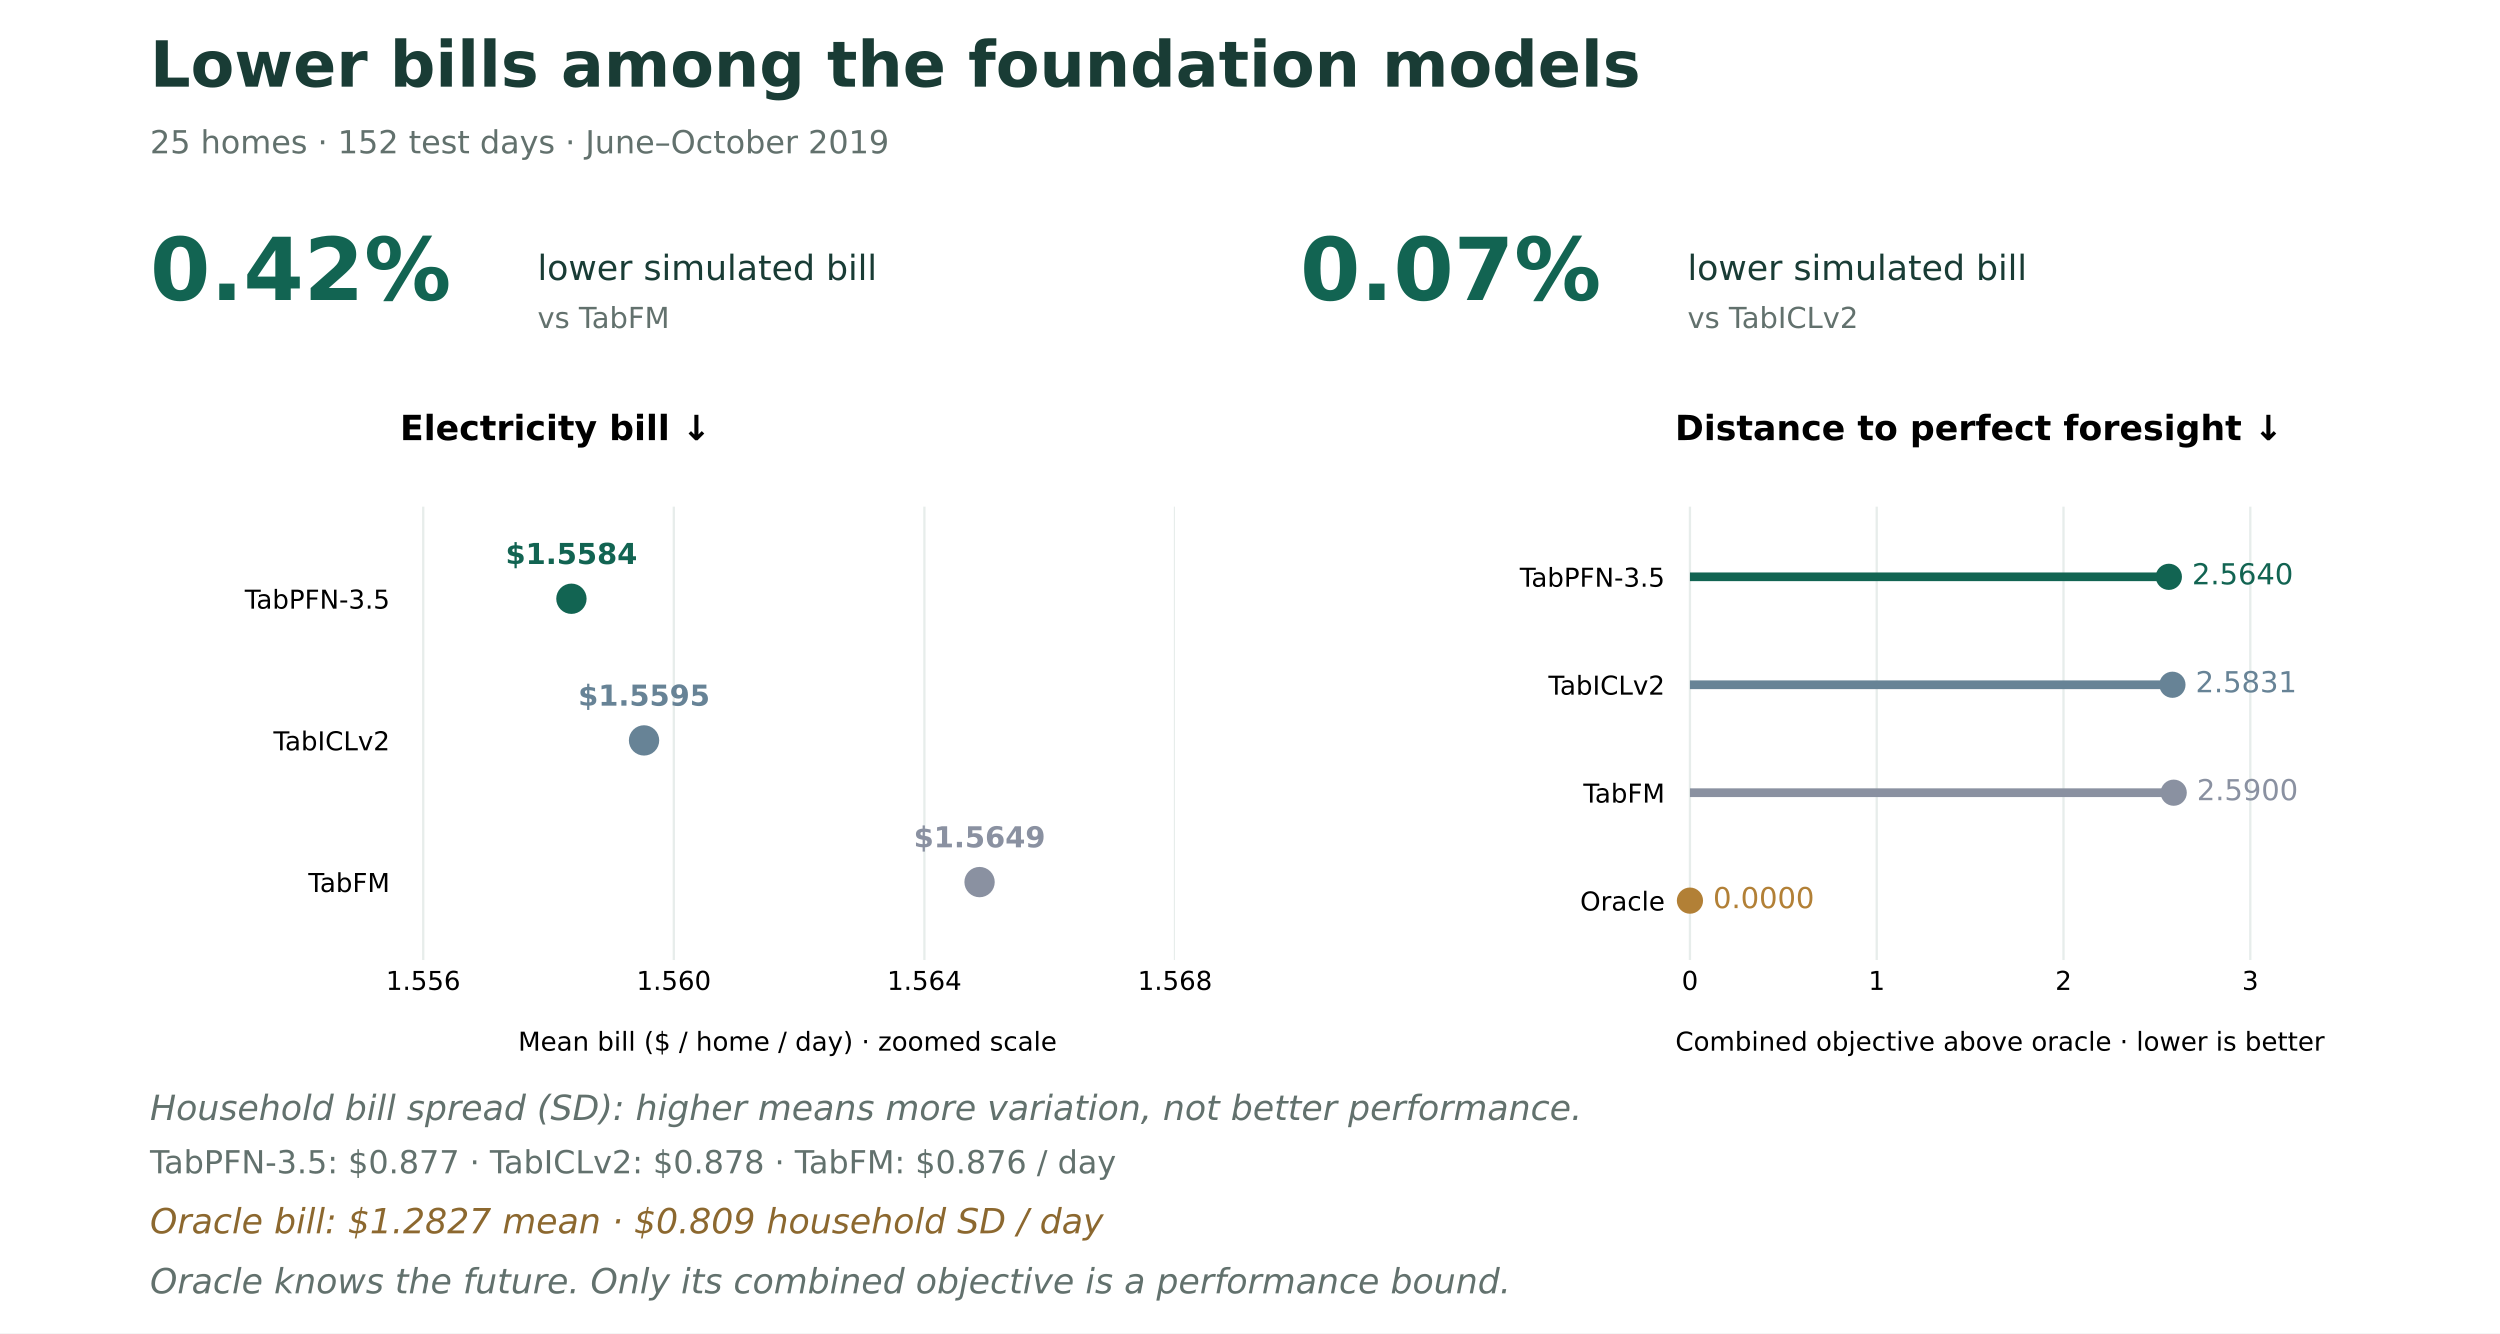
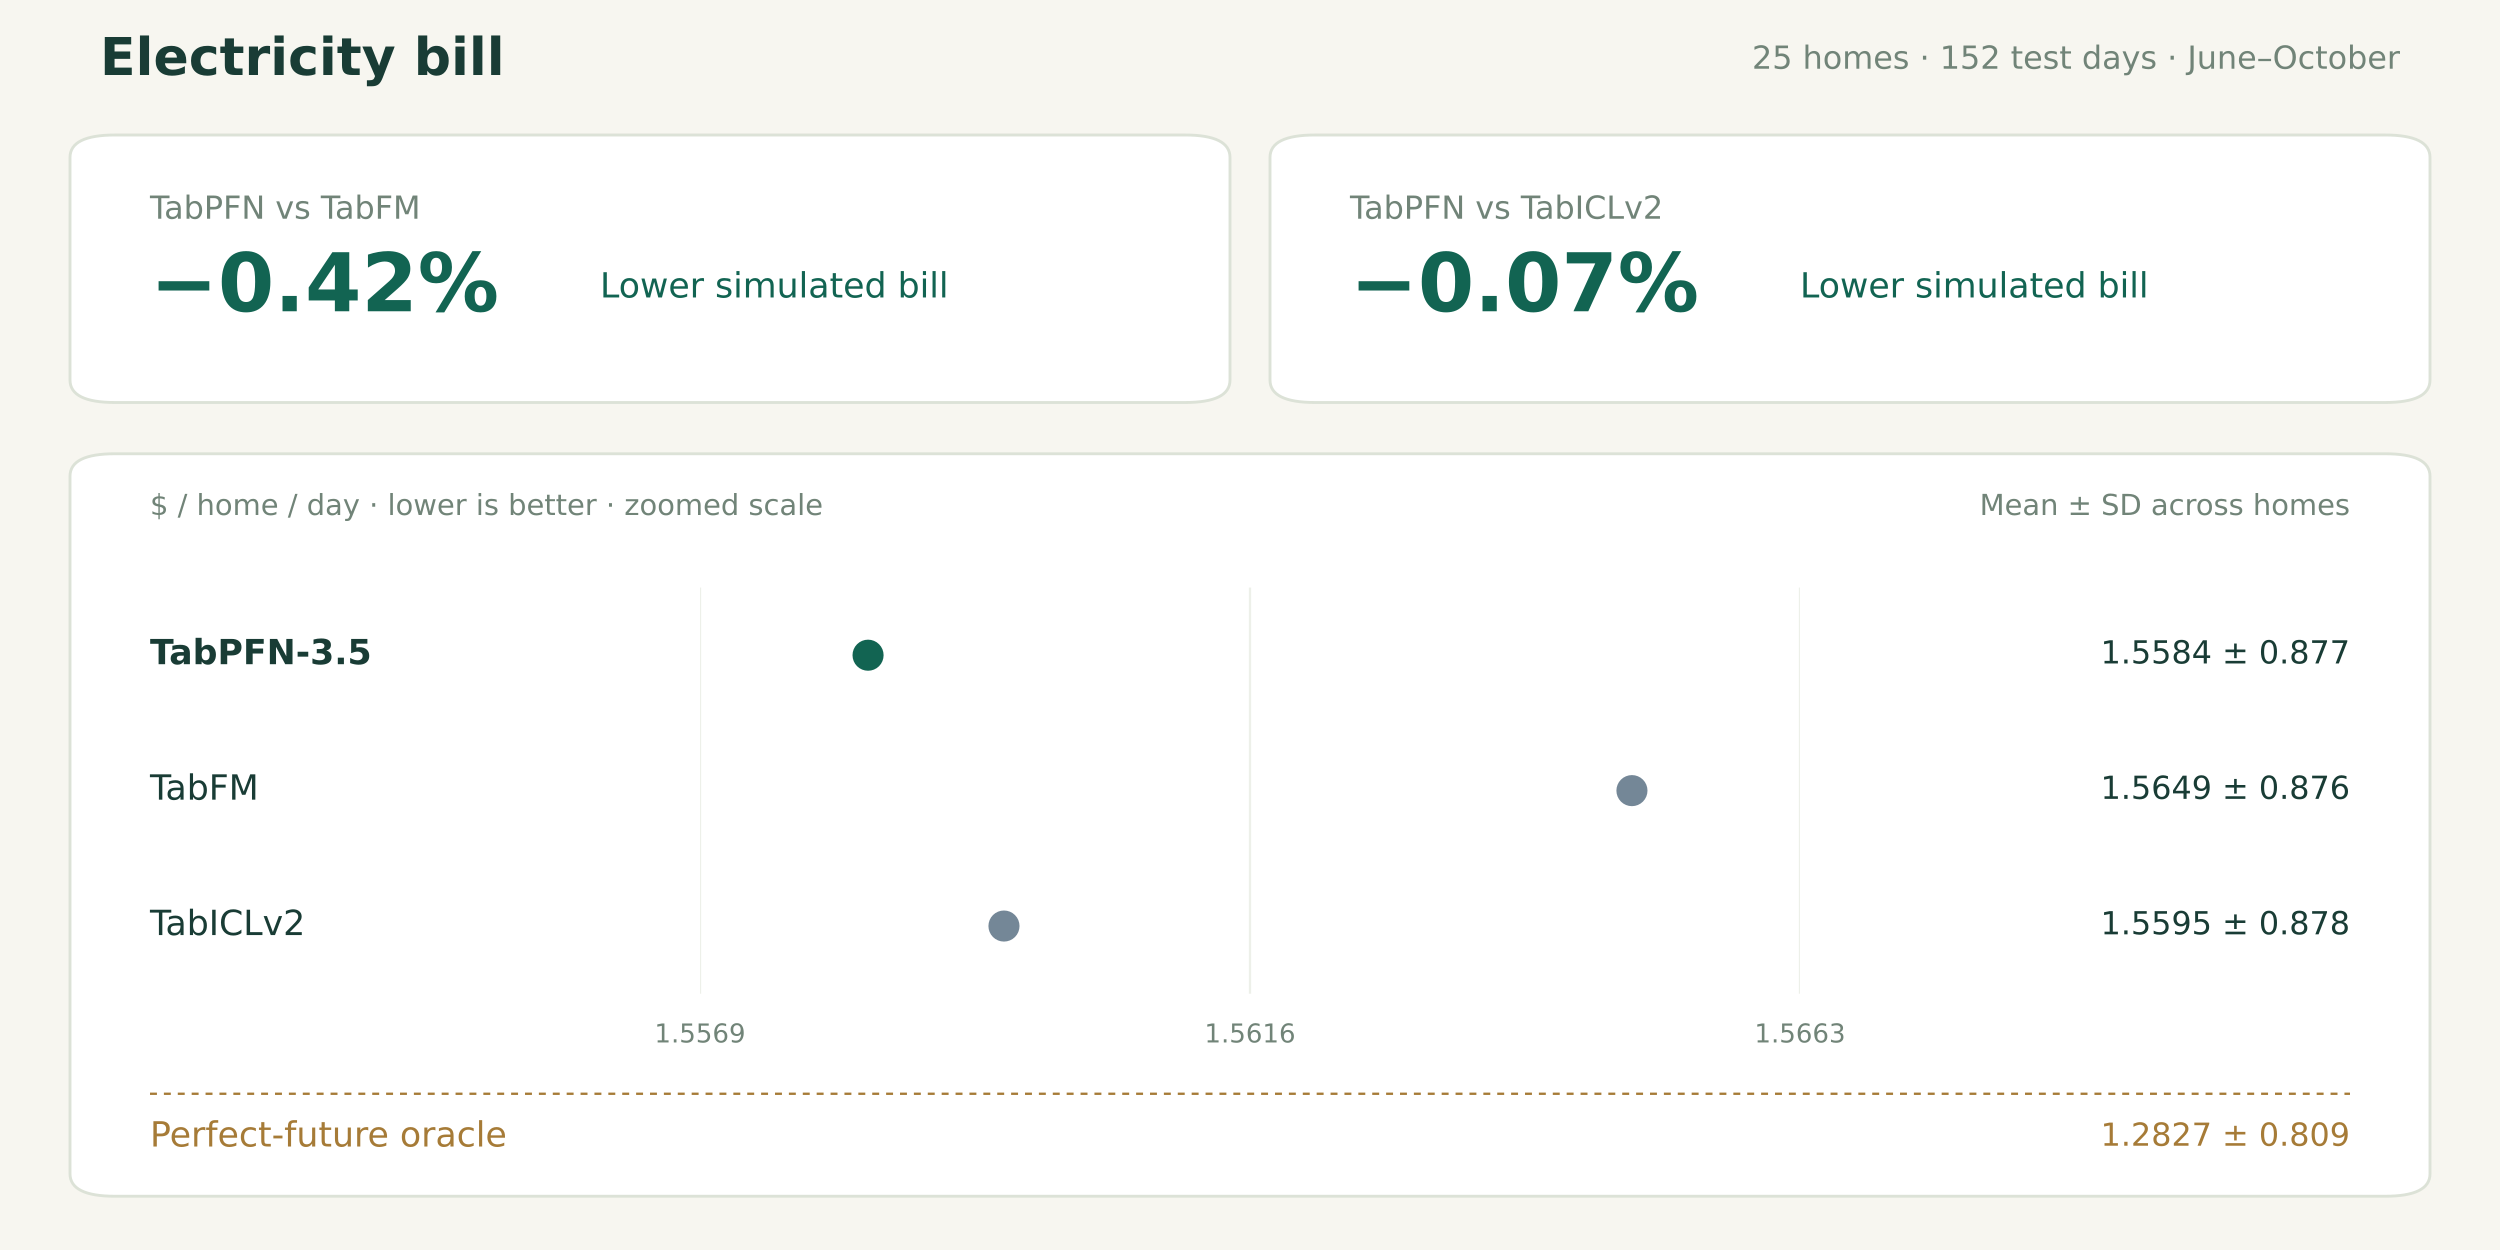
- <svg xmlns="http://www.w3.org/2000/svg" xmlns:xlink="http://www.w3.org/1999/xlink" width="864pt" height="460.8pt" viewBox="0 0 864 460.8" version="1.1">
+ <svg xmlns="http://www.w3.org/2000/svg" xmlns:xlink="http://www.w3.org/1999/xlink" width="864pt" height="432pt" viewBox="0 0 864 432" version="1.1">
  <defs>
    <style type="text/css">*{stroke-linejoin: round; stroke-linecap: butt}</style>
  </defs>
  <g id="figure_1">
    <g id="patch_1">
-       <path d="M 0 460.8 L 864 460.8 L 864 0 L 0 0 z " style="fill: #ffffff" />
+       <path d="M 0 432 L 864 432 L 864 0 L 0 0 z " style="fill: #f7f6f0" />
+     </g>
+     <g id="patch_2">
+       <path d="M 39.744 139.104 L 409.536 139.104 Q 425.088 139.104 425.088 131.328 L 425.088 54.432 Q 425.088 46.656 409.536 46.656 L 39.744 46.656 Q 24.192 46.656 24.192 54.432 L 24.192 131.328 Q 24.192 139.104 39.744 139.104 z " style="fill: #ffffff; stroke: #dce2d7; stroke-linejoin: miter" />
+     </g>
+     <g id="patch_3">
+       <path d="M 454.464 139.104 L 824.256 139.104 Q 839.808 139.104 839.808 131.328 L 839.808 54.432 Q 839.808 46.656 824.256 46.656 L 454.464 46.656 Q 438.912 46.656 438.912 54.432 L 438.912 131.328 Q 438.912 139.104 454.464 139.104 z " style="fill: #ffffff; stroke: #dce2d7; stroke-linejoin: miter" />
+     </g>
+     <g id="patch_4">
+       <path d="M 39.744 413.424 L 824.256 413.424 Q 839.808 413.424 839.808 405.648 L 839.808 164.592 Q 839.808 156.816 824.256 156.816 L 39.744 156.816 Q 24.192 156.816 24.192 164.592 L 24.192 405.648 Q 24.192 413.424 39.744 413.424 z " style="fill: #ffffff; stroke: #dce2d7; stroke-linejoin: miter" />
+     </g>
+     <g id="line2d_1">
+       <path d="M 51.84 378 L 812.16 378 " style="fill: none; stroke-dasharray: 2.4,2.4; stroke-dashoffset: 0; stroke: #a67b37; stroke-width: 0.8" />
    </g>
    <g id="axes_1">
-       <g id="patch_2">
-         <path d="M 138.24 331.776 L 406.08 331.776 L 406.08 175.104 L 138.24 175.104 z " style="fill: #ffffff" />
+       <g id="patch_5">
+         <path d="M 241.92 343.44 L 622.08 343.44 L 622.08 203.04 L 241.92 203.04 z " style="fill: #ffffff" />
      </g>
      <g id="matplotlib.axis_1">
        <g id="xtick_1">
-           <g id="line2d_1">
-             <path d="M 146.266 331.776 L 146.266 175.104 " clip-path="url(#p52be1fd66c)" style="fill: none; stroke: #e7edeb; stroke-width: 0.8; stroke-linecap: square" />
+           <g id="line2d_2">
+             <path d="M 241.92 343.44 L 241.92 203.04 " clip-path="url(#p2e1e5dc95a)" style="fill: none; stroke: #edf0e9; stroke-width: 0.8; stroke-linecap: square" />
          </g>
-           <g id="line2d_2" />
+           <g id="line2d_3" />
          <g id="text_1">
-             <text style="font-size: 9px; font-family: 'DejaVu Sans'; text-anchor: middle" x="146.266" y="342.114" transform="rotate(-0 146.2659 342.1139)">1.556</text>
+             <text style="font-size: 9px; font-family: 'DejaVu Sans'; text-anchor: middle; fill: #718478" x="241.92" y="360.278" transform="rotate(-0 241.92 360.2779)">1.5569</text>
          </g>
        </g>
        <g id="xtick_2">
-           <g id="line2d_3">
-             <path d="M 232.871 331.776 L 232.871 175.104 " clip-path="url(#p52be1fd66c)" style="fill: none; stroke: #e7edeb; stroke-width: 0.8; stroke-linecap: square" />
+           <g id="line2d_4">
+             <path d="M 432 343.44 L 432 203.04 " clip-path="url(#p2e1e5dc95a)" style="fill: none; stroke: #edf0e9; stroke-width: 0.8; stroke-linecap: square" />
          </g>
-           <g id="line2d_4" />
+           <g id="line2d_5" />
          <g id="text_2">
-             <text style="font-size: 9px; font-family: 'DejaVu Sans'; text-anchor: middle" x="232.871" y="342.114" transform="rotate(-0 232.8706 342.1139)">1.560</text>
+             <text style="font-size: 9px; font-family: 'DejaVu Sans'; text-anchor: middle; fill: #718478" x="432" y="360.278" transform="rotate(-0 432 360.2779)">1.5616</text>
          </g>
        </g>
        <g id="xtick_3">
-           <g id="line2d_5">
-             <path d="M 319.475 331.776 L 319.475 175.104 " clip-path="url(#p52be1fd66c)" style="fill: none; stroke: #e7edeb; stroke-width: 0.8; stroke-linecap: square" />
+           <g id="line2d_6">
+             <path d="M 622.08 343.44 L 622.08 203.04 " clip-path="url(#p2e1e5dc95a)" style="fill: none; stroke: #edf0e9; stroke-width: 0.8; stroke-linecap: square" />
          </g>
-           <g id="line2d_6" />
+           <g id="line2d_7" />
          <g id="text_3">
-             <text style="font-size: 9px; font-family: 'DejaVu Sans'; text-anchor: middle" x="319.475" y="342.114" transform="rotate(-0 319.4753 342.1139)">1.564</text>
-           </g>
-         </g>
-         <g id="xtick_4">
-           <g id="line2d_7">
-             <path d="M 406.08 331.776 L 406.08 175.104 " clip-path="url(#p52be1fd66c)" style="fill: none; stroke: #e7edeb; stroke-width: 0.8; stroke-linecap: square" />
-           </g>
-           <g id="line2d_8" />
-           <g id="text_4">
-             <text style="font-size: 9px; font-family: 'DejaVu Sans'; text-anchor: middle" x="406.08" y="342.114" transform="rotate(-0 406.08 342.1139)">1.568</text>
-           </g>
-         </g>
-         <g id="text_5">
-           <text style="font-size: 9px; font-family: 'DejaVu Sans'; text-anchor: middle" x="272.16" y="363.115" transform="rotate(-0 272.16 363.1146)">Mean bill ($ / home / day) · zoomed scale</text>
-         </g>
-       </g>
-       <g id="matplotlib.axis_2">
-         <g id="ytick_1">
-           <g id="line2d_9" />
-           <g id="text_6">
-             <text style="font-size: 9px; font-family: 'DejaVu Sans'; text-anchor: end" x="134.74" y="210.347" transform="rotate(-0 134.74 210.3473)">TabPFN-3.5</text>
-           </g>
-         </g>
-         <g id="ytick_2">
-           <g id="line2d_10" />
-           <g id="text_7">
-             <text style="font-size: 9px; font-family: 'DejaVu Sans'; text-anchor: end" x="134.74" y="259.307" transform="rotate(-0 134.74 259.3073)">TabICLv2</text>
-           </g>
-         </g>
-         <g id="ytick_3">
-           <g id="line2d_11" />
-           <g id="text_8">
-             <text style="font-size: 9px; font-family: 'DejaVu Sans'; text-anchor: end" x="134.74" y="308.267" transform="rotate(-0 134.74 308.2673)">TabFM</text>
+             <text style="font-size: 9px; font-family: 'DejaVu Sans'; text-anchor: middle; fill: #718478" x="622.08" y="360.278" transform="rotate(-0 622.08 360.2779)">1.5663</text>
          </g>
        </g>
      </g>
+       <g id="matplotlib.axis_2" />
      <g id="PathCollection_1">
        <defs>
-           <path id="m6b5827f3b8" d="M 0 4.743 C 1.258 4.743 2.465 4.244 3.354 3.354 C 4.244 2.465 4.743 1.258 4.743 0 C 4.743 -1.258 4.244 -2.465 3.354 -3.354 C 2.465 -4.244 1.258 -4.743 0 -4.743 C -1.258 -4.743 -2.465 -4.244 -3.354 -3.354 C -4.244 -2.465 -4.743 -1.258 -4.743 0 C -4.743 1.258 -4.244 2.465 -3.354 3.354 C -2.465 4.244 -1.258 4.743 0 4.743 z " style="stroke: #126452" />
+           <path id="mf55332cdde" d="M 0 4.873 C 1.292 4.873 2.532 4.36 3.446 3.446 C 4.36 2.532 4.873 1.292 4.873 0 C 4.873 -1.292 4.36 -2.532 3.446 -3.446 C 2.532 -4.36 1.292 -4.873 0 -4.873 C -1.292 -4.873 -2.532 -4.36 -3.446 -3.446 C -4.36 -2.532 -4.873 -1.292 -4.873 0 C -4.873 1.292 -4.36 2.532 -3.446 3.446 C -2.532 4.36 -1.292 4.873 0 4.873 z " style="stroke: #126452" />
        </defs>
-         <g clip-path="url(#p52be1fd66c)">
-           <use xlink:href="#m6b5827f3b8" x="197.483" y="206.928" style="fill: #126452; stroke: #126452" />
+         <g clip-path="url(#p2e1e5dc95a)">
+           <use xlink:href="#mf55332cdde" x="300" y="226.44" style="fill: #126452; stroke: #126452" />
        </g>
-       </g>
-       <g id="text_9">
-         <text style="font-weight: 700; font-size: 10px; font-family: 'DejaVu Sans'; text-anchor: middle; fill: #126452" x="197.483" y="194.928" transform="rotate(-0 197.4831 194.928)">$1.5584</text>
      </g>
      <g id="PathCollection_2">
        <defs>
-           <path id="m81fe35b4fb" d="M 0 4.743 C 1.258 4.743 2.465 4.244 3.354 3.354 C 4.244 2.465 4.743 1.258 4.743 0 C 4.743 -1.258 4.244 -2.465 3.354 -3.354 C 2.465 -4.244 1.258 -4.743 0 -4.743 C -1.258 -4.743 -2.465 -4.244 -3.354 -3.354 C -4.244 -2.465 -4.743 -1.258 -4.743 0 C -4.743 1.258 -4.244 2.465 -3.354 3.354 C -2.465 4.244 -1.258 4.743 0 4.743 z " style="stroke: #678396" />
+           <path id="m2f870b5549" d="M 0 4.873 C 1.292 4.873 2.532 4.36 3.446 3.446 C 4.36 2.532 4.873 1.292 4.873 0 C 4.873 -1.292 4.36 -2.532 3.446 -3.446 C 2.532 -4.36 1.292 -4.873 0 -4.873 C -1.292 -4.873 -2.532 -4.36 -3.446 -3.446 C -4.36 -2.532 -4.873 -1.292 -4.873 0 C -4.873 1.292 -4.36 2.532 -3.446 3.446 C -2.532 4.36 -1.292 4.873 0 4.873 z " style="stroke: #748797" />
        </defs>
-         <g clip-path="url(#p52be1fd66c)">
-           <use xlink:href="#m81fe35b4fb" x="222.581" y="255.888" style="fill: #678396; stroke: #678396" />
+         <g clip-path="url(#p2e1e5dc95a)">
+           <use xlink:href="#m2f870b5549" x="564" y="273.24" style="fill: #748797; stroke: #748797" />
        </g>
      </g>
-       <g id="text_10">
-         <text style="font-weight: 700; font-size: 10px; font-family: 'DejaVu Sans'; text-anchor: middle; fill: #678396" x="222.581" y="243.888" transform="rotate(-0 222.5806 243.888)">$1.5595</text>
-       </g>
      <g id="PathCollection_3">
-         <defs>
-           <path id="mb8ce2bf0b7" d="M 0 4.743 C 1.258 4.743 2.465 4.244 3.354 3.354 C 4.244 2.465 4.743 1.258 4.743 0 C 4.743 -1.258 4.244 -2.465 3.354 -3.354 C 2.465 -4.244 1.258 -4.743 0 -4.743 C -1.258 -4.743 -2.465 -4.244 -3.354 -3.354 C -4.244 -2.465 -4.743 -1.258 -4.743 0 C -4.743 1.258 -4.244 2.465 -3.354 3.354 C -2.465 4.244 -1.258 4.743 0 4.743 z " style="stroke: #8a91a1" />
-         </defs>
-         <g clip-path="url(#p52be1fd66c)">
-           <use xlink:href="#mb8ce2bf0b7" x="338.538" y="304.848" style="fill: #8a91a1; stroke: #8a91a1" />
+         <g clip-path="url(#p2e1e5dc95a)">
+           <use xlink:href="#m2f870b5549" x="346.973" y="320.04" style="fill: #748797; stroke: #748797" />
        </g>
      </g>
-       <g id="text_11">
-         <text style="font-weight: 700; font-size: 10px; font-family: 'DejaVu Sans'; text-anchor: middle; fill: #8a91a1" x="338.538" y="292.848" transform="rotate(-0 338.5382 292.848)">$1.5649</text>
-       </g>
-       <g id="text_12">
-         <text style="font-weight: 700; font-size: 12px; font-family: 'DejaVu Sans'; text-anchor: start" x="138.24" y="152.104" transform="rotate(-0 138.24 152.104)">Electricity bill ↓</text>
-       </g>
    </g>
-     <g id="axes_2">
-       <g id="patch_3">
-         <path d="M 578.88 331.776 L 803.52 331.776 L 803.52 175.104 L 578.88 175.104 z " style="fill: #ffffff" />
-       </g>
-       <g id="matplotlib.axis_3">
-         <g id="xtick_5">
-           <g id="line2d_12">
-             <path d="M 584.044 331.776 L 584.044 175.104 " clip-path="url(#pd75f015a7b)" style="fill: none; stroke: #e7edeb; stroke-width: 0.8; stroke-linecap: square" />
-           </g>
-           <g id="line2d_13" />
-           <g id="text_13">
-             <text style="font-size: 9px; font-family: 'DejaVu Sans'; text-anchor: middle" x="584.044" y="342.114" transform="rotate(-0 584.0441 342.1139)">0</text>
-           </g>
-         </g>
-         <g id="xtick_6">
-           <g id="line2d_14">
-             <path d="M 648.596 331.776 L 648.596 175.104 " clip-path="url(#pd75f015a7b)" style="fill: none; stroke: #e7edeb; stroke-width: 0.8; stroke-linecap: square" />
-           </g>
-           <g id="line2d_15" />
-           <g id="text_14">
-             <text style="font-size: 9px; font-family: 'DejaVu Sans'; text-anchor: middle" x="648.596" y="342.114" transform="rotate(-0 648.5959 342.1139)">1</text>
-           </g>
-         </g>
-         <g id="xtick_7">
-           <g id="line2d_16">
-             <path d="M 713.148 331.776 L 713.148 175.104 " clip-path="url(#pd75f015a7b)" style="fill: none; stroke: #e7edeb; stroke-width: 0.8; stroke-linecap: square" />
-           </g>
-           <g id="line2d_17" />
-           <g id="text_15">
-             <text style="font-size: 9px; font-family: 'DejaVu Sans'; text-anchor: middle" x="713.148" y="342.114" transform="rotate(-0 713.1476 342.1139)">2</text>
-           </g>
-         </g>
-         <g id="xtick_8">
-           <g id="line2d_18">
-             <path d="M 777.699 331.776 L 777.699 175.104 " clip-path="url(#pd75f015a7b)" style="fill: none; stroke: #e7edeb; stroke-width: 0.8; stroke-linecap: square" />
-           </g>
-           <g id="line2d_19" />
-           <g id="text_16">
-             <text style="font-size: 9px; font-family: 'DejaVu Sans'; text-anchor: middle" x="777.699" y="342.114" transform="rotate(-0 777.6993 342.1139)">3</text>
-           </g>
-         </g>
-         <g id="text_17">
-           <text style="font-size: 9px; font-family: 'DejaVu Sans'; text-anchor: middle" x="691.2" y="363.115" transform="rotate(-0 691.2 363.1146)">Combined objective above oracle · lower is better</text>
-         </g>
-       </g>
-       <g id="matplotlib.axis_4">
-         <g id="ytick_4">
-           <g id="line2d_20" />
-           <g id="text_18">
-             <text style="font-size: 9px; font-family: 'DejaVu Sans'; text-anchor: end" x="575.38" y="202.77" transform="rotate(-0 575.38 202.7702)">TabPFN-3.5</text>
-           </g>
-         </g>
-         <g id="ytick_5">
-           <g id="line2d_21" />
-           <g id="text_19">
-             <text style="font-size: 9px; font-family: 'DejaVu Sans'; text-anchor: end" x="575.38" y="240.073" transform="rotate(-0 575.38 240.073)">TabICLv2</text>
-           </g>
-         </g>
-         <g id="ytick_6">
-           <g id="line2d_22" />
-           <g id="text_20">
-             <text style="font-size: 9px; font-family: 'DejaVu Sans'; text-anchor: end" x="575.38" y="277.376" transform="rotate(-0 575.38 277.3759)">TabFM</text>
-           </g>
-         </g>
-         <g id="ytick_7">
-           <g id="line2d_23" />
-           <g id="text_21">
-             <text style="font-size: 9px; font-family: 'DejaVu Sans'; text-anchor: end" x="575.38" y="314.679" transform="rotate(-0 575.38 314.6787)">Oracle</text>
-           </g>
-         </g>
-       </g>
-       <g id="LineCollection_1">
-         <path d="M 584.044 199.351 L 749.552 199.351 " clip-path="url(#pd75f015a7b)" style="fill: none; stroke: #126452; stroke-width: 3" />
-       </g>
-       <g id="LineCollection_2">
-         <path d="M 584.044 236.654 L 750.79 236.654 " clip-path="url(#pd75f015a7b)" style="fill: none; stroke: #678396; stroke-width: 3" />
-       </g>
-       <g id="LineCollection_3">
-         <path d="M 584.044 273.957 L 751.232 273.957 " clip-path="url(#pd75f015a7b)" style="fill: none; stroke: #8a91a1; stroke-width: 3" />
-       </g>
-       <g id="LineCollection_4">
-         <path d="M 584.044 311.259 L 584.044 311.259 " clip-path="url(#pd75f015a7b)" style="fill: none; stroke: #b28036; stroke-width: 3" />
-       </g>
-       <g id="PathCollection_4">
-         <defs>
-           <path id="m5043d997c5" d="M 0 4.031 C 1.069 4.031 2.094 3.606 2.85 2.85 C 3.606 2.094 4.031 1.069 4.031 0 C 4.031 -1.069 3.606 -2.094 2.85 -2.85 C 2.094 -3.606 1.069 -4.031 0 -4.031 C -1.069 -4.031 -2.094 -3.606 -2.85 -2.85 C -3.606 -2.094 -4.031 -1.069 -4.031 0 C -4.031 1.069 -3.606 2.094 -2.85 2.85 C -2.094 3.606 -1.069 4.031 0 4.031 z " style="stroke: #126452" />
-         </defs>
-         <g clip-path="url(#pd75f015a7b)">
-           <use xlink:href="#m5043d997c5" x="749.552" y="199.351" style="fill: #126452; stroke: #126452" />
-         </g>
-       </g>
-       <g id="text_22">
-         <text style="font-size: 10px; font-family: 'DejaVu Sans'; text-anchor: start; fill: #126452" x="757.552" y="201.949" transform="rotate(-0 757.5523 201.9485)">2.5640</text>
-       </g>
-       <g id="PathCollection_5">
-         <defs>
-           <path id="m250f5415ab" d="M 0 4.031 C 1.069 4.031 2.094 3.606 2.85 2.85 C 3.606 2.094 4.031 1.069 4.031 0 C 4.031 -1.069 3.606 -2.094 2.85 -2.85 C 2.094 -3.606 1.069 -4.031 0 -4.031 C -1.069 -4.031 -2.094 -3.606 -2.85 -2.85 C -3.606 -2.094 -4.031 -1.069 -4.031 0 C -4.031 1.069 -3.606 2.094 -2.85 2.85 C -2.094 3.606 -1.069 4.031 0 4.031 z " style="stroke: #678396" />
-         </defs>
-         <g clip-path="url(#pd75f015a7b)">
-           <use xlink:href="#m250f5415ab" x="750.79" y="236.654" style="fill: #678396; stroke: #678396" />
-         </g>
-       </g>
-       <g id="text_23">
-         <text style="font-size: 10px; font-family: 'DejaVu Sans'; text-anchor: start; fill: #678396" x="758.79" y="239.251" transform="rotate(-0 758.7905 239.2514)">2.5831</text>
-       </g>
-       <g id="PathCollection_6">
-         <defs>
-           <path id="m4aa8330fbc" d="M 0 4.031 C 1.069 4.031 2.094 3.606 2.85 2.85 C 3.606 2.094 4.031 1.069 4.031 0 C 4.031 -1.069 3.606 -2.094 2.85 -2.85 C 2.094 -3.606 1.069 -4.031 0 -4.031 C -1.069 -4.031 -2.094 -3.606 -2.85 -2.85 C -3.606 -2.094 -4.031 -1.069 -4.031 0 C -4.031 1.069 -3.606 2.094 -2.85 2.85 C -2.094 3.606 -1.069 4.031 0 4.031 z " style="stroke: #8a91a1" />
-         </defs>
-         <g clip-path="url(#pd75f015a7b)">
-           <use xlink:href="#m4aa8330fbc" x="751.232" y="273.957" style="fill: #8a91a1; stroke: #8a91a1" />
-         </g>
-       </g>
-       <g id="text_24">
-         <text style="font-size: 10px; font-family: 'DejaVu Sans'; text-anchor: start; fill: #8a91a1" x="759.232" y="276.554" transform="rotate(-0 759.2324 276.5542)">2.5900</text>
-       </g>
-       <g id="PathCollection_7">
-         <defs>
-           <path id="mcfbc4276f6" d="M 0 4.031 C 1.069 4.031 2.094 3.606 2.85 2.85 C 3.606 2.094 4.031 1.069 4.031 0 C 4.031 -1.069 3.606 -2.094 2.85 -2.85 C 2.094 -3.606 1.069 -4.031 0 -4.031 C -1.069 -4.031 -2.094 -3.606 -2.85 -2.85 C -3.606 -2.094 -4.031 -1.069 -4.031 0 C -4.031 1.069 -3.606 2.094 -2.85 2.85 C -2.094 3.606 -1.069 4.031 0 4.031 z " style="stroke: #b28036" />
-         </defs>
-         <g clip-path="url(#pd75f015a7b)">
-           <use xlink:href="#mcfbc4276f6" x="584.044" y="311.259" style="fill: #b28036; stroke: #b28036" />
-         </g>
-       </g>
-       <g id="text_25">
-         <text style="font-size: 10px; font-family: 'DejaVu Sans'; text-anchor: start; fill: #b28036" x="592.044" y="313.857" transform="rotate(-0 592.0441 313.8571)">0.0000</text>
-       </g>
-       <g id="text_26">
-         <text style="font-weight: 700; font-size: 12px; font-family: 'DejaVu Sans'; text-anchor: start" x="578.88" y="152.104" transform="rotate(-0 578.88 152.104)">Distance to perfect foresight ↓</text>
-       </g>
+     <g id="text_4">
+       <text style="font-weight: 700; font-size: 18px; font-family: 'DejaVu Sans'; text-anchor: start; fill: #193c35" x="34.56" y="25.92" transform="rotate(-0 34.56 25.92)">Electricity bill</text>
    </g>
-     <g id="text_27">
-       <text style="font-weight: 700; font-size: 22px; font-family: 'DejaVu Sans'; text-anchor: start; fill: #193c35" x="51.84" y="29.952" transform="rotate(-0 51.84 29.952)">Lower bills among the foundation models</text>
+     <g id="text_5">
+       <text style="font-size: 11px; font-family: 'DejaVu Sans'; text-anchor: end; fill: #718478" x="829.44" y="23.76" transform="rotate(-0 829.44 23.76)">25 homes · 152 test days · June–October</text>
    </g>
-     <g id="text_28">
-       <text style="font-size: 11px; font-family: 'DejaVu Sans'; text-anchor: start; fill: #62716d" x="51.84" y="52.992" transform="rotate(-0 51.84 52.992)">25 homes · 152 test days · June–October 2019</text>
+     <g id="text_6">
+       <text style="font-size: 11px; font-family: 'DejaVu Sans'; text-anchor: start; fill: #718478" x="51.84" y="75.6" transform="rotate(-0 51.84 75.6)">TabPFN vs TabFM</text>
    </g>
-     <g id="text_29">
-       <text style="font-weight: 700; font-size: 30px; font-family: 'DejaVu Sans'; text-anchor: start; fill: #126452" x="51.84" y="103.68" transform="rotate(-0 51.84 103.68)">0.42%</text>
+     <g id="text_7">
+       <text style="font-weight: 700; font-size: 28px; font-family: 'DejaVu Sans'; text-anchor: start; fill: #126452" x="51.84" y="107.568" transform="rotate(-0 51.84 107.568)">−0.42%</text>
    </g>
-     <g id="text_30">
-       <text style="font-size: 12px; font-family: 'DejaVu Sans'; text-anchor: start; fill: #193c35" x="185.76" y="96.768" transform="rotate(-0 185.76 96.768)">lower simulated bill</text>
+     <g id="text_8">
+       <text style="font-size: 12px; font-family: 'DejaVu Sans'; text-anchor: start; fill: #126452" x="207.36" y="102.816" transform="rotate(-0 207.36 102.816)">Lower simulated bill</text>
    </g>
-     <g id="text_31">
-       <text style="font-size: 10px; font-family: 'DejaVu Sans'; text-anchor: start; fill: #62716d" x="185.76" y="113.357" transform="rotate(-0 185.76 113.3568)">vs TabFM</text>
+     <g id="text_9">
+       <text style="font-size: 11px; font-family: 'DejaVu Sans'; text-anchor: start; fill: #718478" x="466.56" y="75.6" transform="rotate(-0 466.56 75.6)">TabPFN vs TabICLv2</text>
    </g>
-     <g id="text_32">
-       <text style="font-weight: 700; font-size: 30px; font-family: 'DejaVu Sans'; text-anchor: start; fill: #126452" x="449.28" y="103.68" transform="rotate(-0 449.28 103.68)">0.07%</text>
+     <g id="text_10">
+       <text style="font-weight: 700; font-size: 28px; font-family: 'DejaVu Sans'; text-anchor: start; fill: #126452" x="466.56" y="107.568" transform="rotate(-0 466.56 107.568)">−0.07%</text>
    </g>
-     <g id="text_33">
-       <text style="font-size: 12px; font-family: 'DejaVu Sans'; text-anchor: start; fill: #193c35" x="583.2" y="96.768" transform="rotate(-0 583.2 96.768)">lower simulated bill</text>
+     <g id="text_11">
+       <text style="font-size: 12px; font-family: 'DejaVu Sans'; text-anchor: start; fill: #126452" x="622.08" y="102.816" transform="rotate(-0 622.08 102.816)">Lower simulated bill</text>
    </g>
-     <g id="text_34">
-       <text style="font-size: 10px; font-family: 'DejaVu Sans'; text-anchor: start; fill: #62716d" x="583.2" y="113.357" transform="rotate(-0 583.2 113.3568)">vs TabICLv2</text>
+     <g id="text_12">
+       <text style="font-size: 10px; font-family: 'DejaVu Sans'; text-anchor: start; fill: #718478" x="51.84" y="177.984" transform="rotate(-0 51.84 177.984)">$ / home / day · lower is better · zoomed scale</text>
    </g>
-     <g id="text_35">
-       <text style="font-style: italic; font-size: 12px; font-family: 'DejaVu Sans'; text-anchor: start; fill: #62716d" x="51.84" y="387.072" transform="rotate(-0 51.84 387.072)">Household bill spread (SD): higher means more variation, not better performance.</text>
+     <g id="text_13">
+       <text style="font-size: 10px; font-family: 'DejaVu Sans'; text-anchor: end; fill: #718478" x="812.16" y="177.984" transform="rotate(-0 812.16 177.984)">Mean ± SD across homes</text>
    </g>
-     <g id="text_36">
-       <text style="font-size: 11px; font-family: 'DejaVu Sans'; text-anchor: start; fill: #62716d" x="51.84" y="405.504" transform="rotate(-0 51.84 405.504)">TabPFN-3.5: $0.877 · TabICLv2: $0.878 · TabFM: $0.876 / day</text>
+     <g id="text_14">
+       <text style="font-weight: 700; font-size: 12px; font-family: 'DejaVu Sans'; text-anchor: start; fill: #193c35" x="51.84" y="229.558" transform="rotate(-0 51.84 229.5577)">TabPFN-3.5</text>
    </g>
-     <g id="text_37">
-       <text style="font-style: italic; font-size: 12px; font-family: 'DejaVu Sans'; text-anchor: start; fill: #8c682f" x="51.84" y="426.24" transform="rotate(-0 51.84 426.24)">Oracle bill: $1.2827 mean · $0.809 household SD / day</text>
+     <g id="text_15">
+       <text style="font-size: 11px; font-family: 'DejaVu Sans'; text-anchor: end; fill: #193c35" x="812.16" y="229.297" transform="rotate(-0 812.16 229.2974)">1.5584 ± 0.877</text>
    </g>
-     <g id="text_38">
-       <text style="font-style: italic; font-size: 12px; font-family: 'DejaVu Sans'; text-anchor: start; fill: #62716d" x="51.84" y="446.976" transform="rotate(-0 51.84 446.976)">Oracle knows the future. Only its combined objective is a performance bound.</text>
+     <g id="text_16">
+       <text style="font-size: 12px; font-family: 'DejaVu Sans'; text-anchor: start; fill: #193c35" x="51.84" y="276.358" transform="rotate(-0 51.84 276.3577)">TabFM</text>
+     </g>
+     <g id="text_17">
+       <text style="font-size: 11px; font-family: 'DejaVu Sans'; text-anchor: end; fill: #193c35" x="812.16" y="276.097" transform="rotate(-0 812.16 276.0974)">1.5649 ± 0.876</text>
+     </g>
+     <g id="text_18">
+       <text style="font-size: 12px; font-family: 'DejaVu Sans'; text-anchor: start; fill: #193c35" x="51.84" y="323.158" transform="rotate(-0 51.84 323.1577)">TabICLv2</text>
+     </g>
+     <g id="text_19">
+       <text style="font-size: 11px; font-family: 'DejaVu Sans'; text-anchor: end; fill: #193c35" x="812.16" y="322.897" transform="rotate(-0 812.16 322.8974)">1.5595 ± 0.878</text>
+     </g>
+     <g id="text_20">
+       <text style="font-size: 12px; font-family: 'DejaVu Sans'; text-anchor: start; fill: #a67b37" x="51.84" y="396.238" transform="rotate(-0 51.84 396.2377)">Perfect-future oracle</text>
+     </g>
+     <g id="text_21">
+       <text style="font-size: 11px; font-family: 'DejaVu Sans'; text-anchor: end; fill: #a67b37" x="812.16" y="395.977" transform="rotate(-0 812.16 395.9774)">1.2827 ± 0.809</text>
    </g>
  </g>
  <defs>
-     <clipPath id="p52be1fd66c">
-       <rect x="138.24" y="175.104" width="267.84" height="156.672" />
-     </clipPath>
-     <clipPath id="pd75f015a7b">
-       <rect x="578.88" y="175.104" width="224.64" height="156.672" />
+     <clipPath id="p2e1e5dc95a">
+       <rect x="241.92" y="203.04" width="380.16" height="140.4" />
    </clipPath>
  </defs>
</svg>
